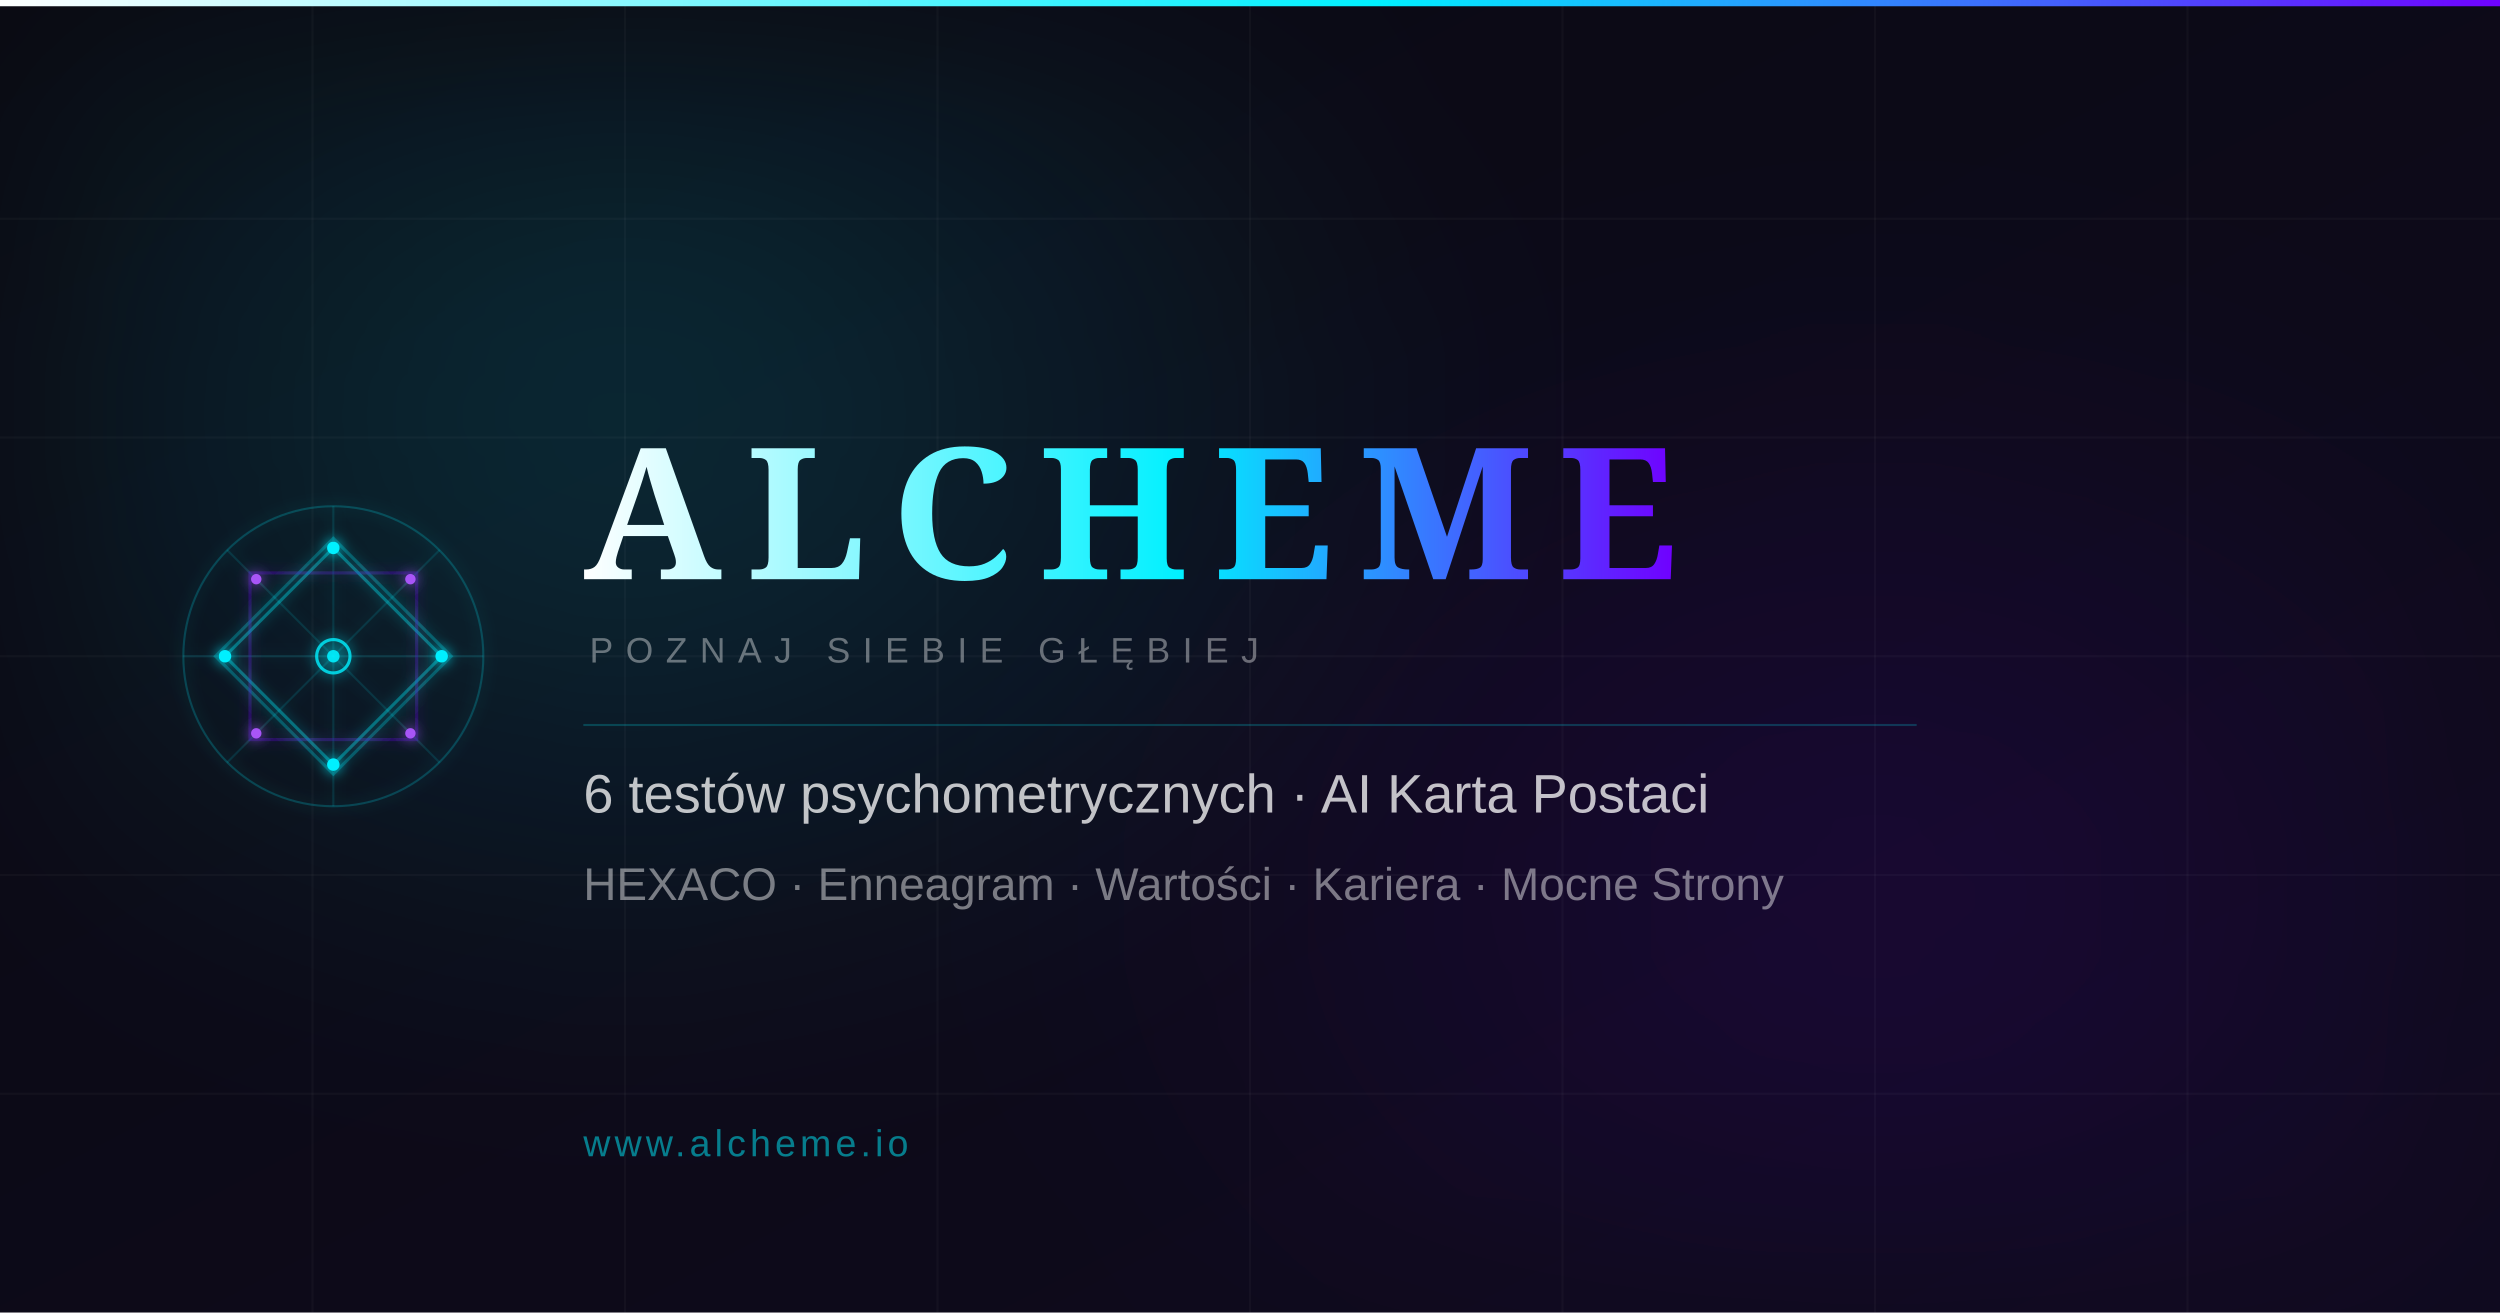
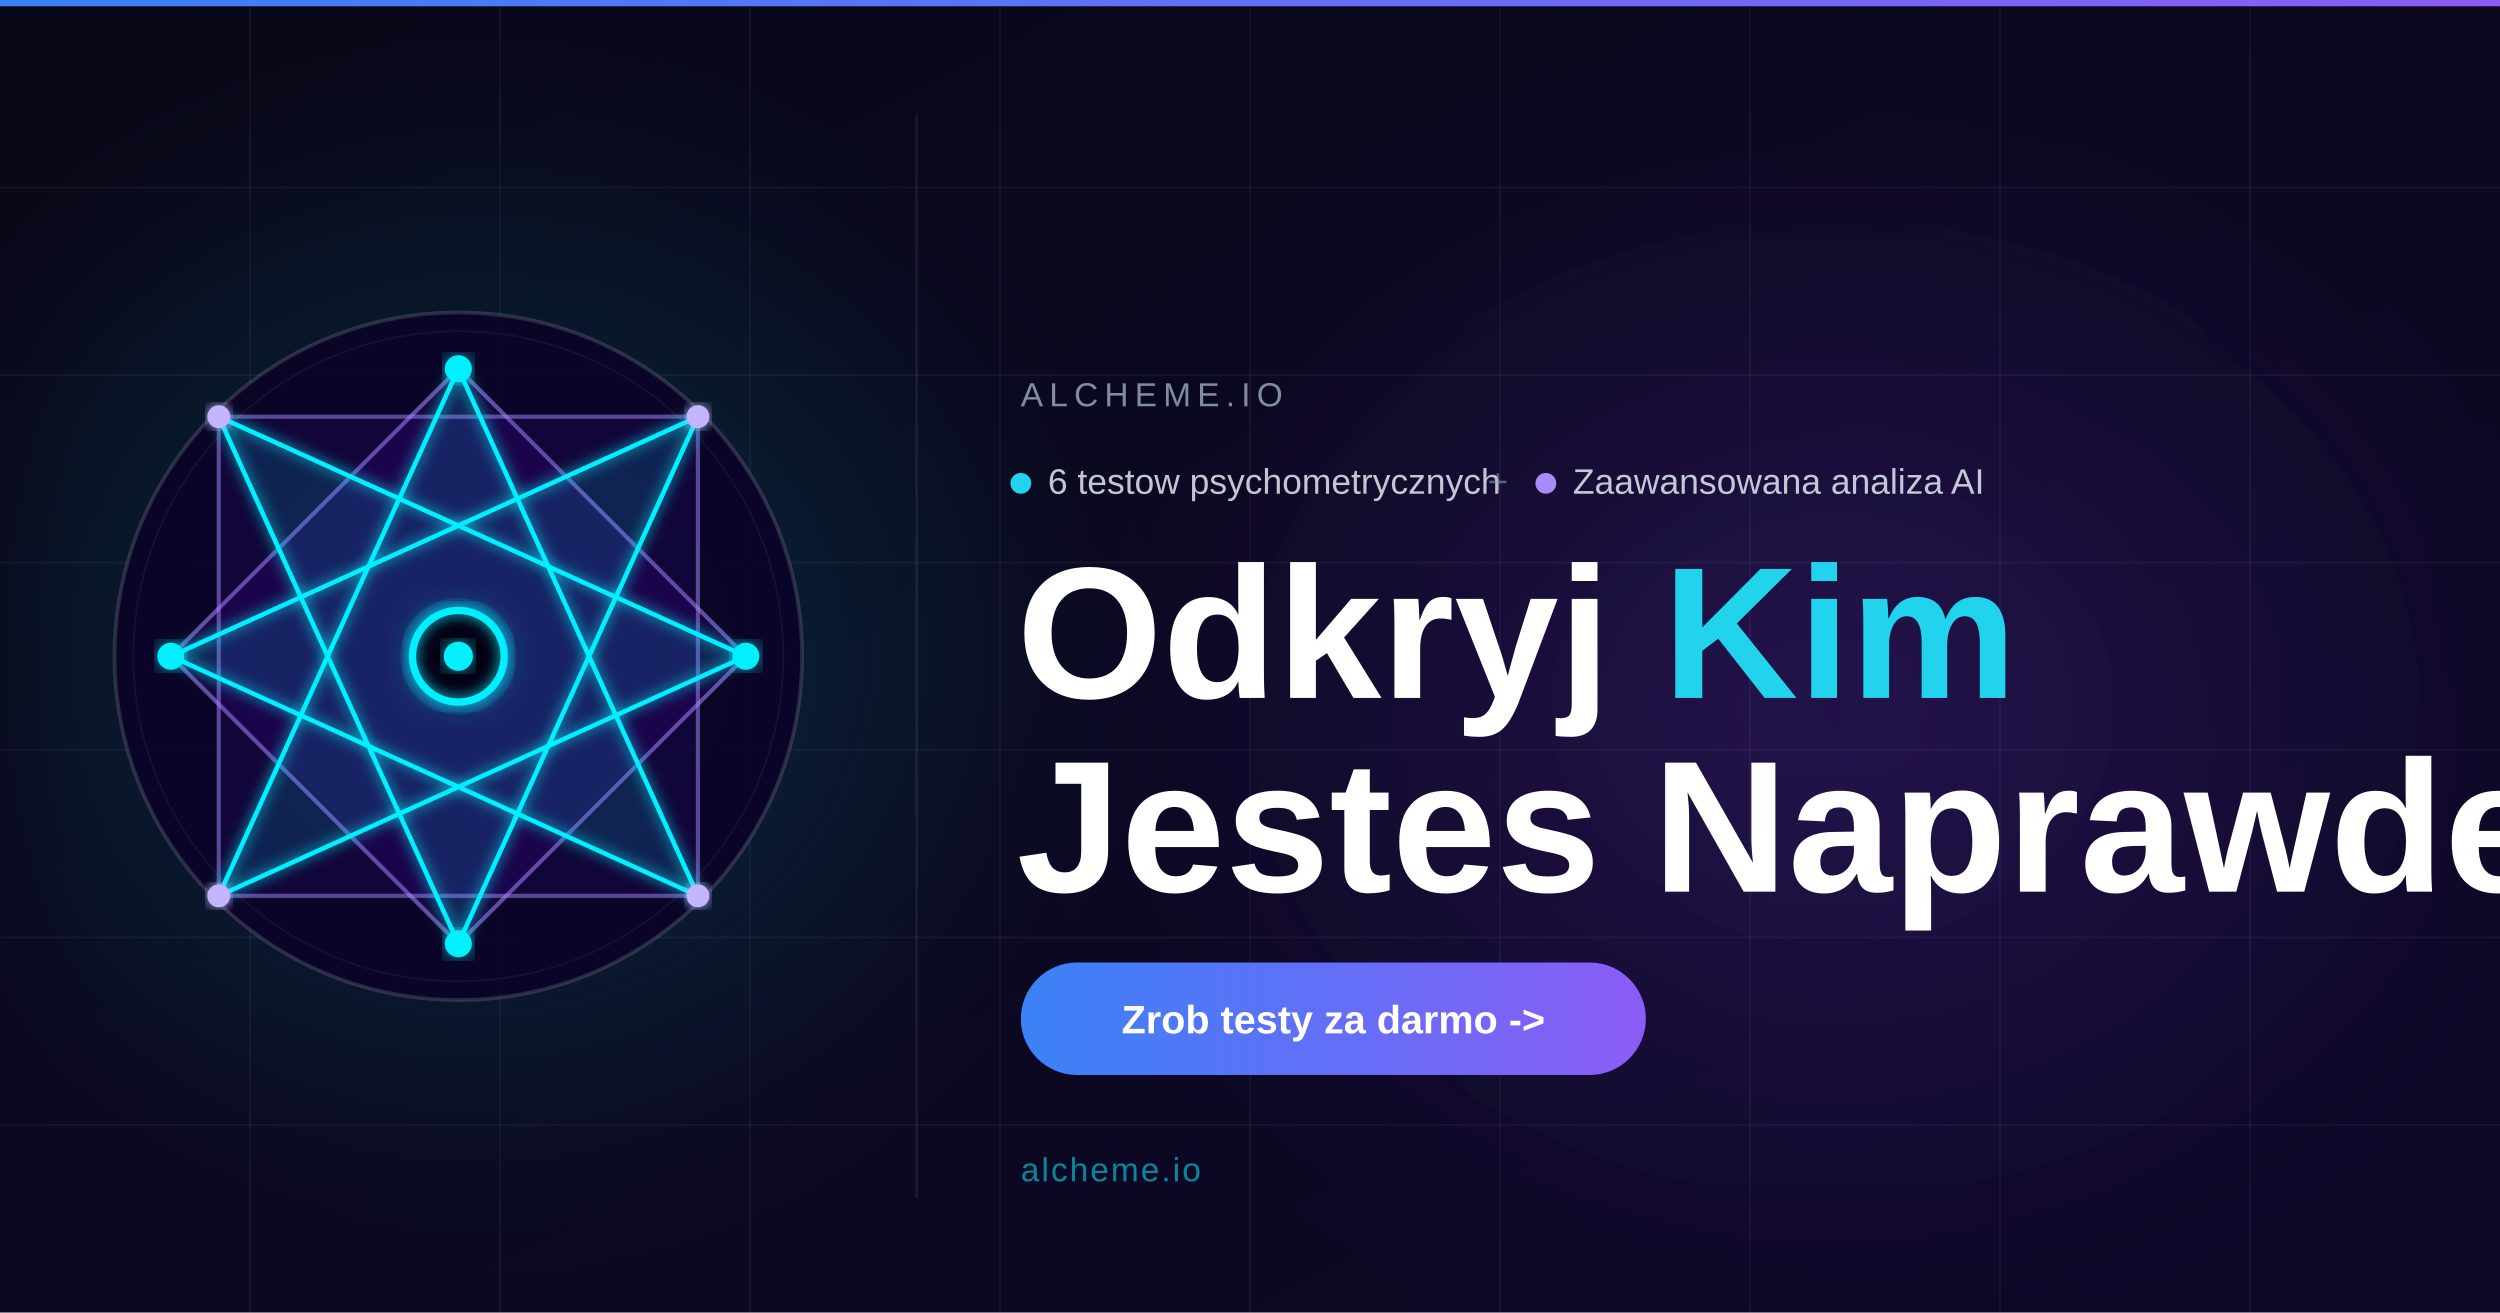
<svg xmlns="http://www.w3.org/2000/svg" width="1200" height="630" viewBox="0 0 1200 630">
  <defs>
    <linearGradient id="bg" x1="0%" y1="0%" x2="100%" y2="100%">
-       <stop offset="0%" stop-color="#0a0a12" />
-       <stop offset="100%" stop-color="#0f0a1e" />
+       <stop offset="0%" stop-color="#080818" />
+       <stop offset="100%" stop-color="#0e0828" />
    </linearGradient>
-     <linearGradient id="titleGrad" x1="0%" y1="0%" x2="100%" y2="0%">
-       <stop offset="0%" stop-color="#ffffff" />
-       <stop offset="55%" stop-color="#00f0ff" />
-       <stop offset="100%" stop-color="#7000ff" />
+     <linearGradient id="btnGrad" x1="0%" y1="0%" x2="100%" y2="0%">
+       <stop offset="0%" stop-color="#3b82f6" />
+       <stop offset="100%" stop-color="#8b5cf6" />
    </linearGradient>
-     <radialGradient id="glow1" cx="50%" cy="50%" r="50%">
-       <stop offset="0%" stop-color="#00f0ff" stop-opacity="0.15" />
+     <radialGradient id="glowCyan" cx="50%" cy="50%" r="50%">
+       <stop offset="0%" stop-color="#00f0ff" stop-opacity="0.18" />
      <stop offset="100%" stop-color="#00f0ff" stop-opacity="0" />
    </radialGradient>
-     <radialGradient id="glow2" cx="50%" cy="50%" r="50%">
-       <stop offset="0%" stop-color="#7000ff" stop-opacity="0.12" />
-       <stop offset="100%" stop-color="#7000ff" stop-opacity="0" />
+     <radialGradient id="glowPurple" cx="50%" cy="50%" r="50%">
+       <stop offset="0%" stop-color="#7c3aed" stop-opacity="0.22" />
+       <stop offset="100%" stop-color="#7c3aed" stop-opacity="0" />
    </radialGradient>
-     <filter id="blur1">
-       <feGaussianBlur stdDeviation="40" />
-     </filter>
-     <filter id="blur2">
-       <feGaussianBlur stdDeviation="60" />
-     </filter>
-     <filter id="logoGlow">
-       <feGaussianBlur stdDeviation="3" result="blur" />
+     <filter id="glow">
+       <feGaussianBlur stdDeviation="3" result="b" />
      <feMerge>
-         <feMergeNode in="blur" />
+         <feMergeNode in="b" />
        <feMergeNode in="SourceGraphic" />
      </feMerge>
    </filter>
+     <filter id="glowMed">
+       <feGaussianBlur stdDeviation="6" result="b" />
+       <feMerge>
+         <feMergeNode in="b" />
+         <feMergeNode in="SourceGraphic" />
+       </feMerge>
+     </filter>
+     <filter id="glowBig">
+       <feGaussianBlur stdDeviation="40" />
+     </filter>
  </defs>
  <rect width="1200" height="630" fill="url(#bg)" />
-   <ellipse cx="300" cy="200" rx="400" ry="300" fill="url(#glow1)" filter="url(#blur2)" />
-   <ellipse cx="900" cy="430" rx="400" ry="300" fill="url(#glow2)" filter="url(#blur2)" />
-   <g stroke="rgba(255,255,255,0.03)" stroke-width="1">
-     <line x1="0" y1="105" x2="1200" y2="105" />
-     <line x1="0" y1="210" x2="1200" y2="210" />
-     <line x1="0" y1="315" x2="1200" y2="315" />
-     <line x1="0" y1="420" x2="1200" y2="420" />
-     <line x1="0" y1="525" x2="1200" y2="525" />
-     <line x1="150" y1="0" x2="150" y2="630" />
-     <line x1="300" y1="0" x2="300" y2="630" />
-     <line x1="450" y1="0" x2="450" y2="630" />
+   <ellipse cx="230" cy="315" rx="290" ry="260" fill="url(#glowCyan)" filter="url(#glowBig)" />
+   <ellipse cx="880" cy="340" rx="360" ry="290" fill="url(#glowPurple)" filter="url(#glowBig)" />
+   <g stroke="rgba(255,255,255,0.04)" stroke-width="1">
+     <line x1="0" y1="90" x2="1200" y2="90" />
+     <line x1="0" y1="180" x2="1200" y2="180" />
+     <line x1="0" y1="270" x2="1200" y2="270" />
+     <line x1="0" y1="360" x2="1200" y2="360" />
+     <line x1="0" y1="450" x2="1200" y2="450" />
+     <line x1="0" y1="540" x2="1200" y2="540" />
+     <line x1="120" y1="0" x2="120" y2="630" />
+     <line x1="240" y1="0" x2="240" y2="630" />
+     <line x1="360" y1="0" x2="360" y2="630" />
+     <line x1="480" y1="0" x2="480" y2="630" />
    <line x1="600" y1="0" x2="600" y2="630" />
-     <line x1="750" y1="0" x2="750" y2="630" />
-     <line x1="900" y1="0" x2="900" y2="630" />
-     <line x1="1050" y1="0" x2="1050" y2="630" />
+     <line x1="720" y1="0" x2="720" y2="630" />
+     <line x1="840" y1="0" x2="840" y2="630" />
+     <line x1="960" y1="0" x2="960" y2="630" />
+     <line x1="1080" y1="0" x2="1080" y2="630" />
  </g>
-   <g transform="translate(160, 315)" filter="url(#logoGlow)">
-     <circle cx="0" cy="0" r="72" fill="none" stroke="rgba(0,240,255,0.2)" stroke-width="1" />
-     <rect x="-40" y="-40" width="80" height="80" fill="none" stroke="rgba(0,240,255,0.25)" stroke-width="1.5" transform="rotate(45)" />
-     <rect x="-40" y="-40" width="80" height="80" fill="none" stroke="rgba(112,0,255,0.25)" stroke-width="1.5" />
-     <polygon points="0,-52 52,0 0,52 -52,0" fill="none" stroke="rgba(0,240,255,0.35)" stroke-width="1.5" />
-     <line x1="0" y1="-72" x2="0" y2="72" stroke="rgba(0,240,255,0.12)" stroke-width="1" />
-     <line x1="-72" y1="0" x2="72" y2="0" stroke="rgba(0,240,255,0.12)" stroke-width="1" />
-     <line x1="-51" y1="-51" x2="51" y2="51" stroke="rgba(0,240,255,0.12)" stroke-width="1" />
-     <line x1="51" y1="-51" x2="-51" y2="51" stroke="rgba(0,240,255,0.12)" stroke-width="1" />
-     <circle cx="0" cy="-52" r="3" fill="#00f0ff" />
-     <circle cx="52" cy="0" r="3" fill="#00f0ff" />
-     <circle cx="0" cy="52" r="3" fill="#00f0ff" />
-     <circle cx="-52" cy="0" r="3" fill="#00f0ff" />
-     <circle cx="37" cy="-37" r="2.5" fill="#a855f7" />
-     <circle cx="37" cy="37" r="2.5" fill="#a855f7" />
-     <circle cx="-37" cy="37" r="2.5" fill="#a855f7" />
-     <circle cx="-37" cy="-37" r="2.5" fill="#a855f7" />
-     <circle cx="0" cy="0" r="8" fill="none" stroke="#00f0ff" stroke-width="1.5" opacity="0.8" />
-     <circle cx="0" cy="0" r="3" fill="#00f0ff" opacity="0.9" />
+   <line x1="440" y1="55" x2="440" y2="575" stroke="rgba(255,255,255,0.08)" stroke-width="1" />
+   <g transform="translate(220,315)">
+     <circle cx="0" cy="0" r="165" fill="rgba(10,4,40,0.92)" stroke="rgba(255,255,255,0.14)" stroke-width="1.8" />
+     <circle cx="0" cy="0" r="156" fill="none" stroke="rgba(255,255,255,0.05)" stroke-width="0.8" />
+     <polygon points="0,-138 138,0 0,138 -138,0" fill="rgba(112,0,255,0.10)" stroke="rgba(167,139,250,0.55)" stroke-width="2" stroke-linejoin="round" />
+     <polygon points="115,-115 115,115 -115,115 -115,-115" fill="rgba(112,0,255,0.08)" stroke="rgba(167,139,250,0.50)" stroke-width="2" stroke-linejoin="round" />
+     <polygon points="0,-138 115,115 -138,0 115,-115 0,138 -115,-115 138,0 -115,115" fill="rgba(0,240,255,0.07)" stroke="#00f0ff" stroke-width="2.2" stroke-linejoin="round" filter="url(#glow)" />
+     <circle cx="0" cy="-138" r="6.5" fill="#00f0ff" filter="url(#glowMed)" />
+     <circle cx="138" cy="0" r="6.5" fill="#00f0ff" filter="url(#glowMed)" />
+     <circle cx="0" cy="138" r="6.5" fill="#00f0ff" filter="url(#glowMed)" />
+     <circle cx="-138" cy="0" r="6.5" fill="#00f0ff" filter="url(#glowMed)" />
+     <circle cx="115" cy="-115" r="5.5" fill="#c4b5fd" filter="url(#glow)" />
+     <circle cx="115" cy="115" r="5.5" fill="#c4b5fd" filter="url(#glow)" />
+     <circle cx="-115" cy="115" r="5.5" fill="#c4b5fd" filter="url(#glow)" />
+     <circle cx="-115" cy="-115" r="5.5" fill="#c4b5fd" filter="url(#glow)" />
+     <circle cx="0" cy="0" r="28" fill="rgba(0,240,255,0.12)" filter="url(#glowMed)" />
+     <circle cx="0" cy="0" r="22" fill="#040115" />
+     <circle cx="0" cy="0" r="22" fill="none" stroke="#00f0ff" stroke-width="3.5" filter="url(#glow)" />
+     <circle cx="0" cy="0" r="7" fill="#00f0ff" filter="url(#glowMed)" />
  </g>
-   <text x="280" y="278" font-family="Georgia, serif" font-size="88" font-weight="700" letter-spacing="12" fill="url(#titleGrad)">ALCHEME</text>
-   <text x="283" y="318" font-family="Arial, sans-serif" font-size="17" font-weight="300" letter-spacing="6" fill="rgba(255,255,255,0.38)" text-transform="uppercase">POZNAJ SIEBIE GŁĘBIEJ</text>
-   <line x1="280" y1="348" x2="920" y2="348" stroke="rgba(0,240,255,0.2)" stroke-width="1" />
-   <text x="280" y="390" font-family="Arial, sans-serif" font-size="26" font-weight="400" fill="rgba(255,255,255,0.75)">6 testów psychometrycznych · AI Karta Postaci</text>
-   <text x="280" y="432" font-family="Arial, sans-serif" font-size="22" font-weight="300" fill="rgba(255,255,255,0.45)">HEXACO · Enneagram · Wartości · Kariera · Mocne Strony</text>
-   <text x="280" y="555" font-family="Arial, sans-serif" font-size="18" font-weight="400" letter-spacing="2" fill="rgba(0,240,255,0.5)">www.alcheme.io</text>
-   <rect x="0" y="0" width="1200" height="3" fill="url(#titleGrad)" />
+   <text x="490" y="195" font-family="Arial,Helvetica,sans-serif" font-size="16" font-weight="400" letter-spacing="3" fill="rgba(148,163,184,0.85)">ALCHEME.IO</text>
+   <circle cx="490" cy="232" r="5" fill="#22d3ee" />
+   <text x="503" y="237" font-family="Arial,Helvetica,sans-serif" font-size="17" fill="rgba(226,232,240,0.85)">6 testow psychometrycznych</text>
+   <text x="714" y="237" font-family="Arial,Helvetica,sans-serif" font-size="17" fill="rgba(148,163,184,0.55)"> + </text>
+   <circle cx="742" cy="232" r="5" fill="#a78bfa" />
+   <text x="755" y="237" font-family="Arial,Helvetica,sans-serif" font-size="17" fill="rgba(226,232,240,0.85)">Zaawansowana analiza AI</text>
+   <text x="488" y="335" font-family="Arial Black,Arial,sans-serif" font-size="90" font-weight="900" fill="white">Odkryj <tspan fill="#22d3ee">Kim</tspan>
+   </text>
+   <text x="488" y="428" font-family="Arial Black,Arial,sans-serif" font-size="90" font-weight="900" fill="white">Jestes Naprawde</text>
+   <rect x="490" y="462" width="300" height="54" rx="27" fill="url(#btnGrad)" />
+   <text x="640" y="496" font-family="Arial,Helvetica,sans-serif" font-size="19" font-weight="700" text-anchor="middle" fill="white">Zrob testy za darmo  -&gt;</text>
+   <text x="490" y="567" font-family="Arial,Helvetica,sans-serif" font-size="16" fill="rgba(0,240,255,0.55)" letter-spacing="1">alcheme.io</text>
+   <rect x="0" y="0" width="1200" height="3" fill="url(#btnGrad)" />
</svg>
